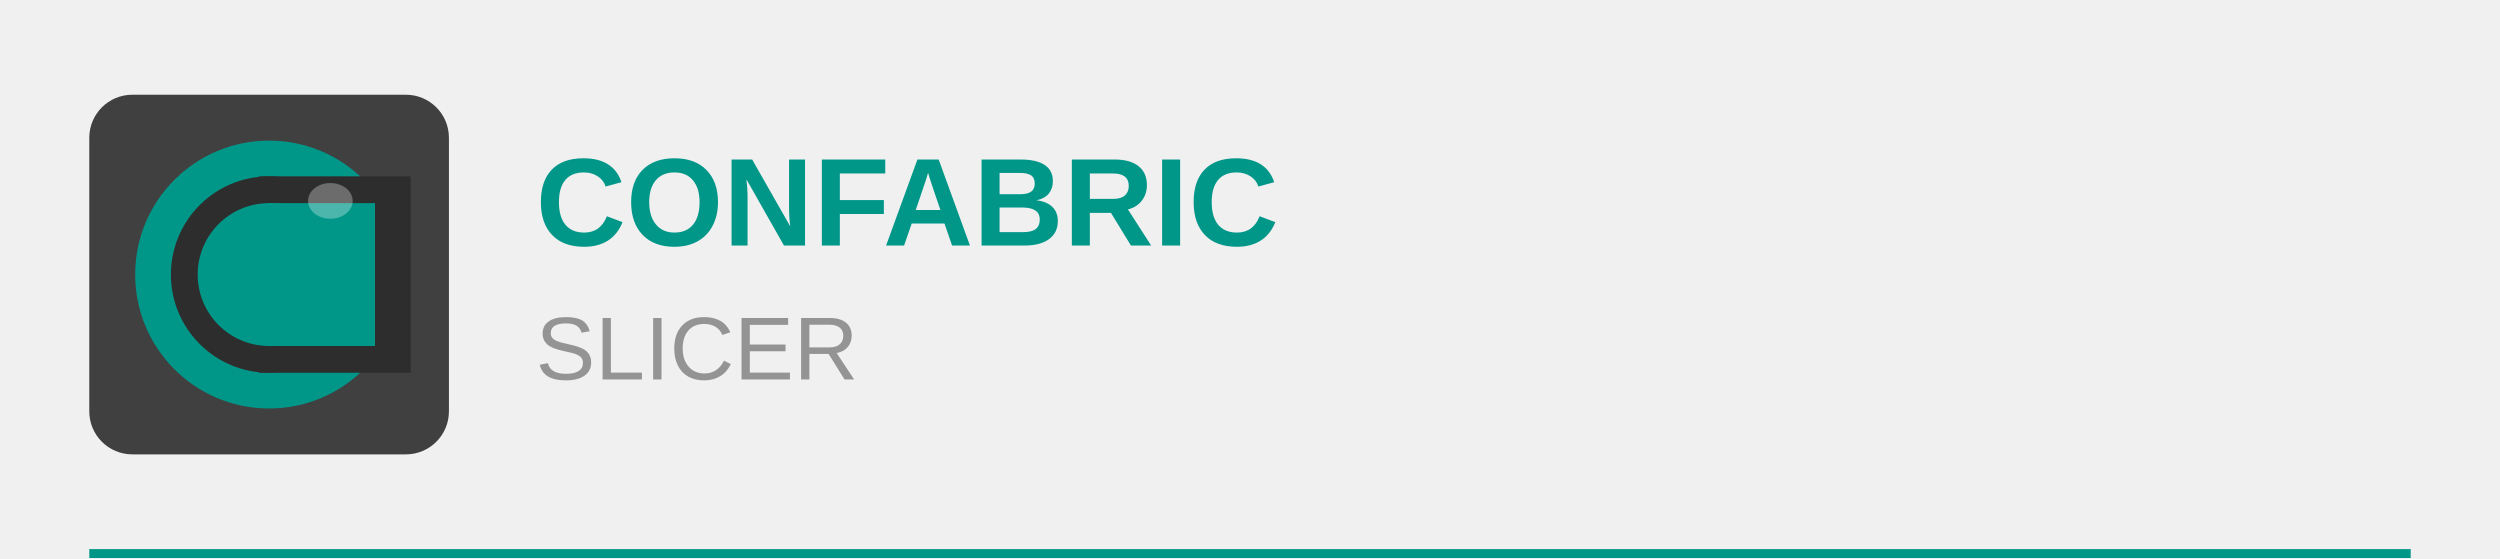
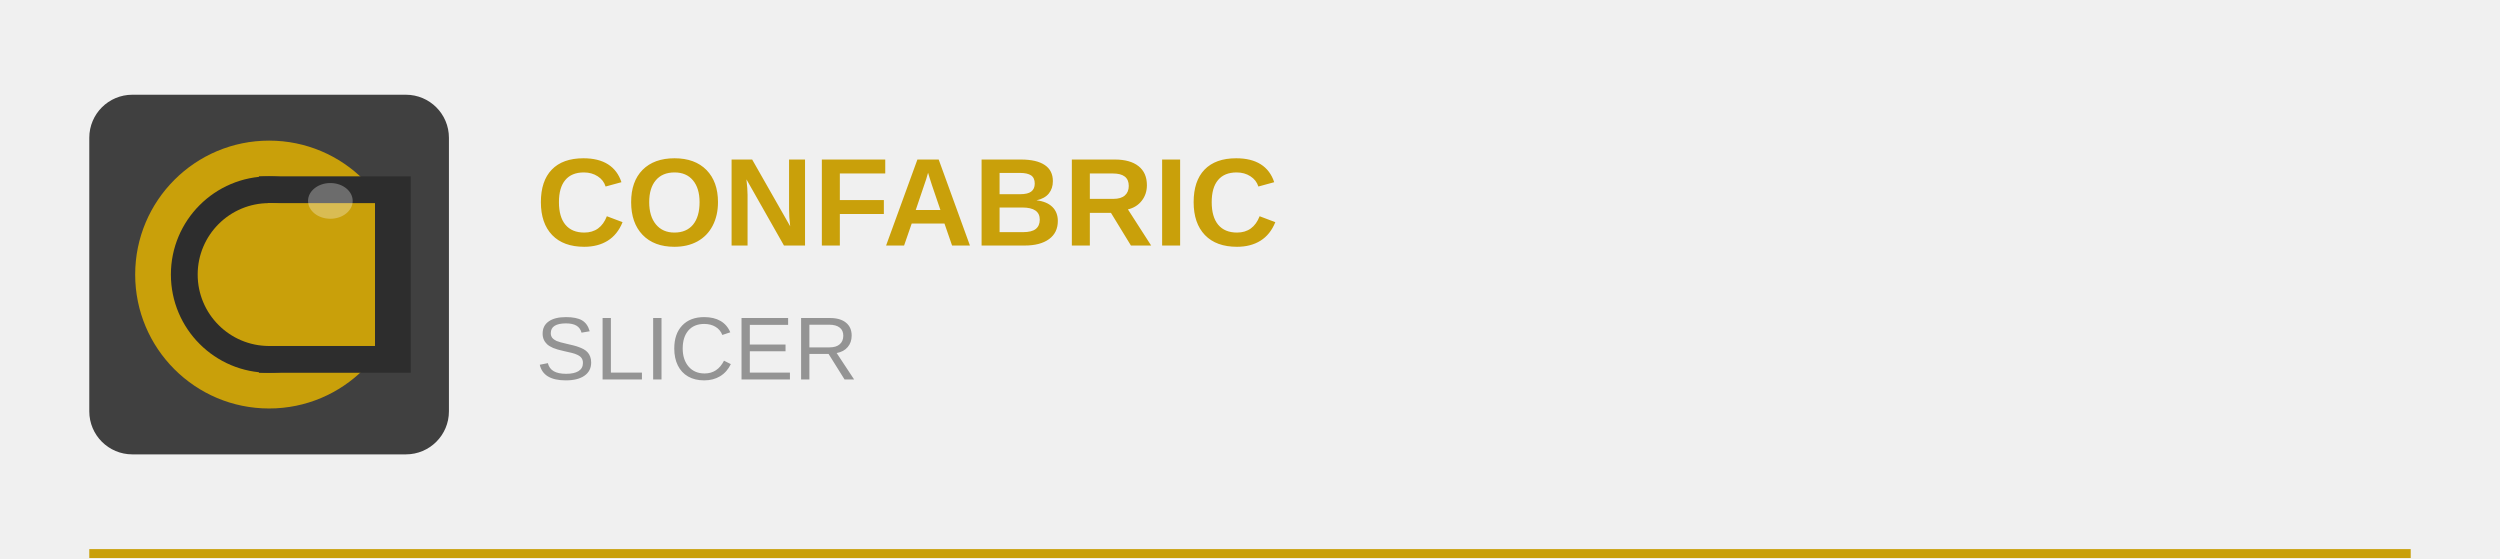
<svg xmlns="http://www.w3.org/2000/svg" width="560" height="125" viewBox="0 0 560 125">
-   <rect x="20" y="123" width="520" height="2" fill="#009789" />
+   <rect x="20" y="123" width="520" height="2" fill="#c9a00a" />
  <rect x="20" y="21.22" width="80.56" height="80.56" rx="9.64" ry="9.64" fill="#404040" />
-   <circle cx="60.28" cy="61.5" r="30" fill="#009789" />
+   <circle cx="60.28" cy="61.5" r="30" fill="#c9a00a" />
  <circle cx="60.28" cy="61.5" r="22" fill="#2d2d2d" />
  <rect x="58" y="39.5" width="34" height="44" fill="#2d2d2d" />
-   <circle cx="60.28" cy="61.5" r="16" fill="#009789" />
-   <rect x="60" y="45.5" width="24" height="32" fill="#009789" />
+   <circle cx="60.28" cy="61.5" r="16" fill="#c9a00a" />
+   <rect x="60" y="45.5" width="24" height="32" fill="#c9a00a" />
  <ellipse cx="74" cy="45" rx="5" ry="4" fill="#ffffff" opacity="0.3" />
-   <text x="120" y="55" font-family="Arial, sans-serif" font-size="28" font-weight="bold" fill="#009789">CONFABRIC</text>
+   <text x="120" y="55" font-family="Arial, sans-serif" font-size="28" font-weight="bold" fill="#c9a00a">CONFABRIC</text>
  <text x="120" y="85" font-family="Arial, sans-serif" font-size="20" fill="#949494">SLICER</text>
</svg>
